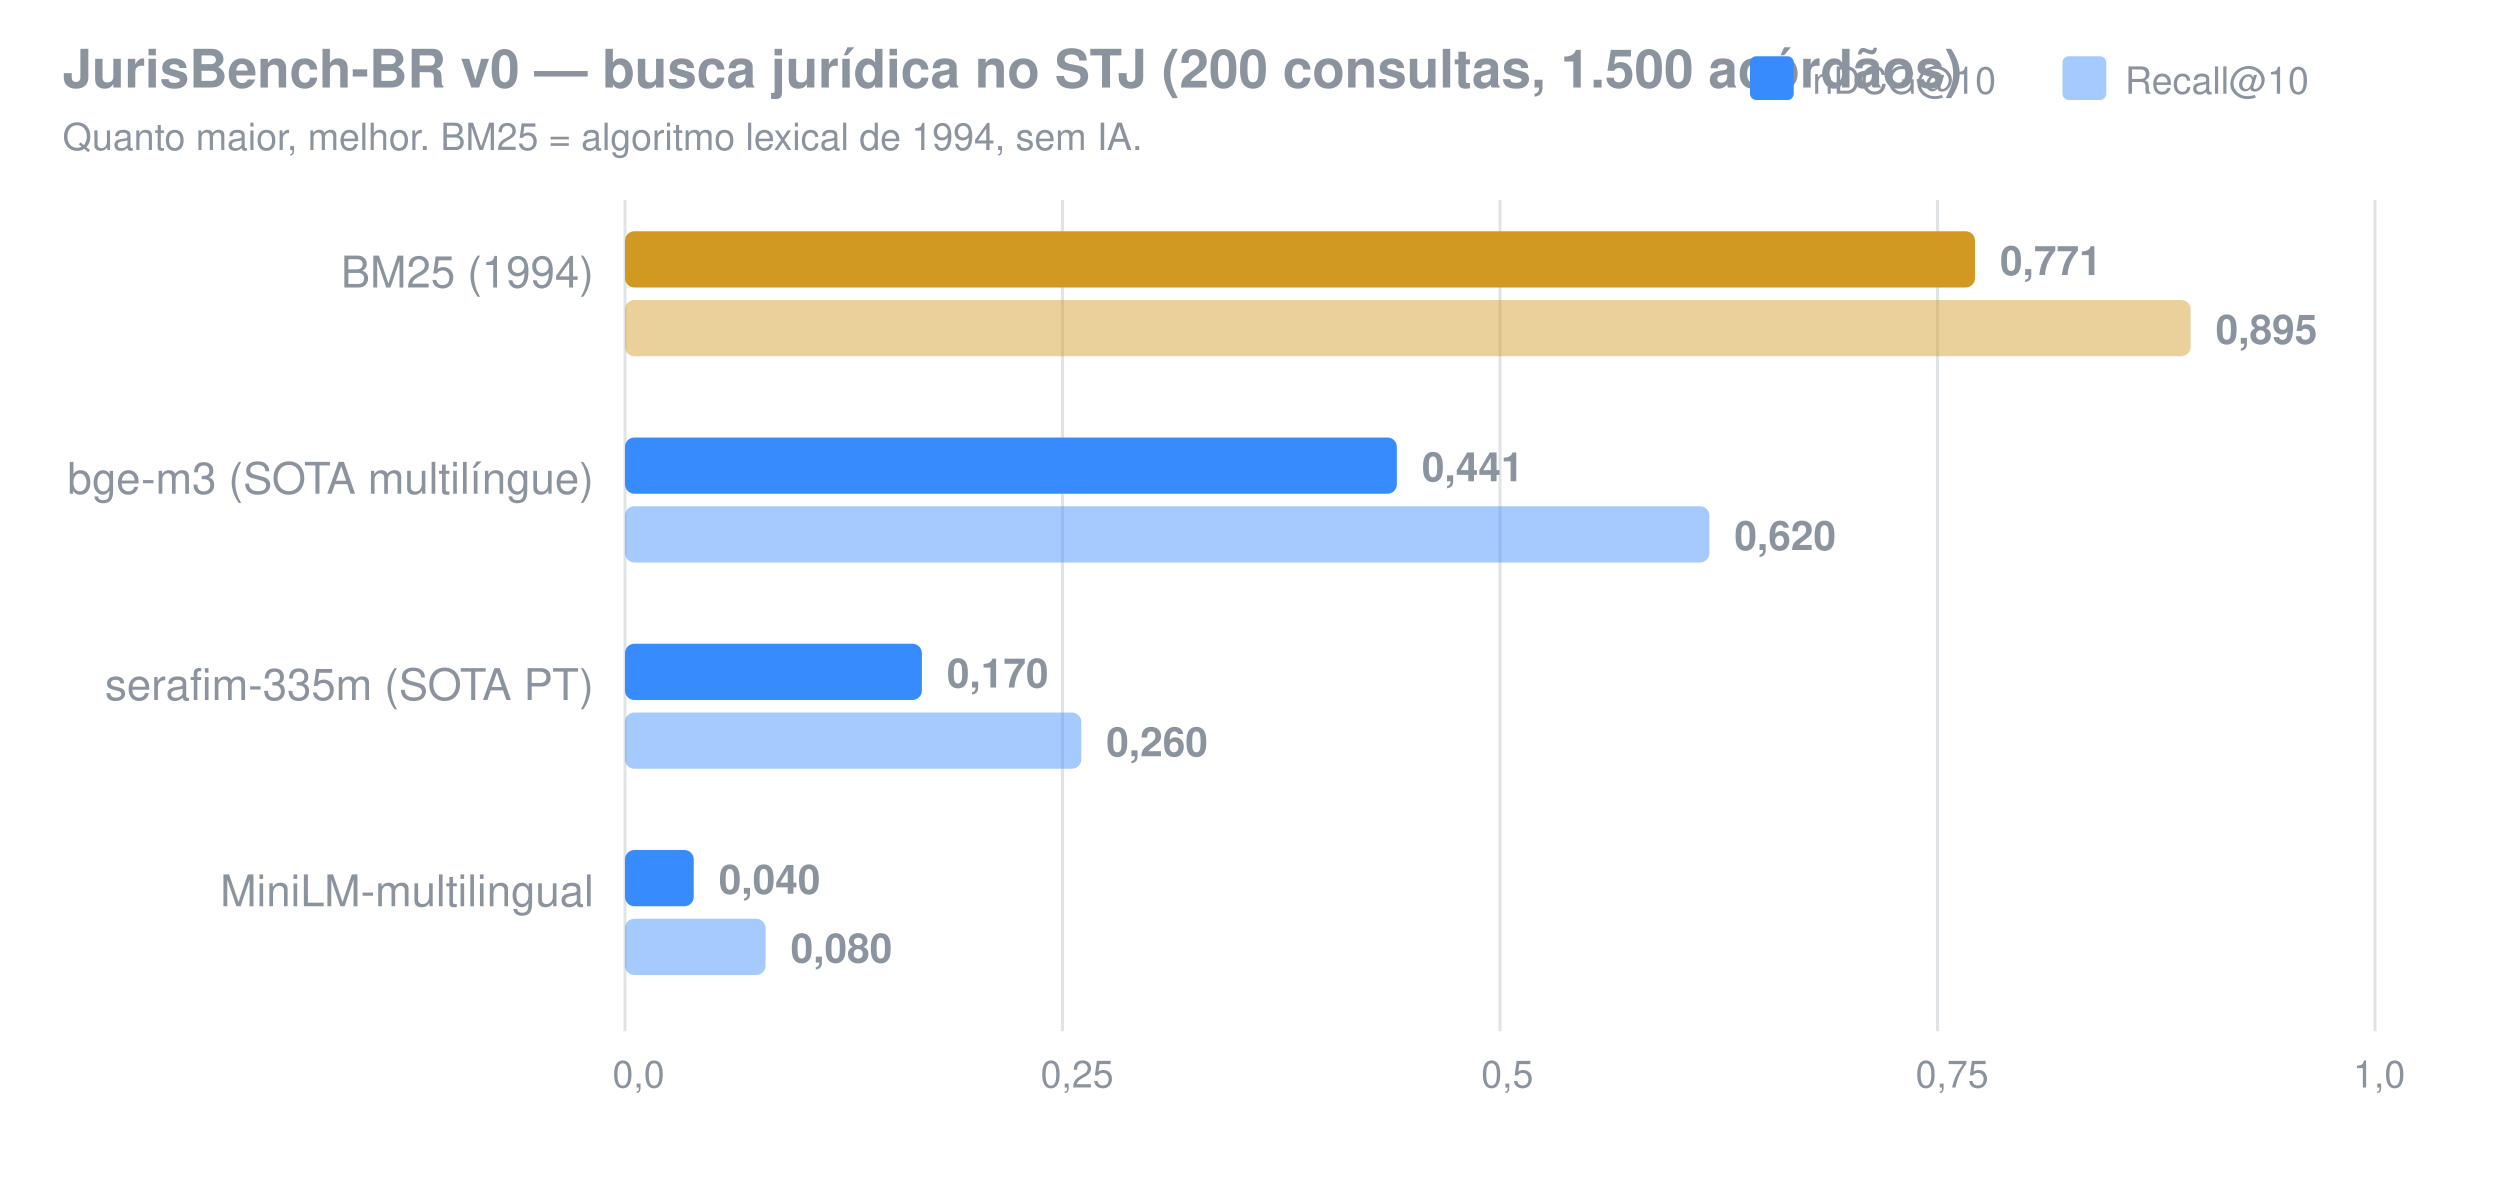
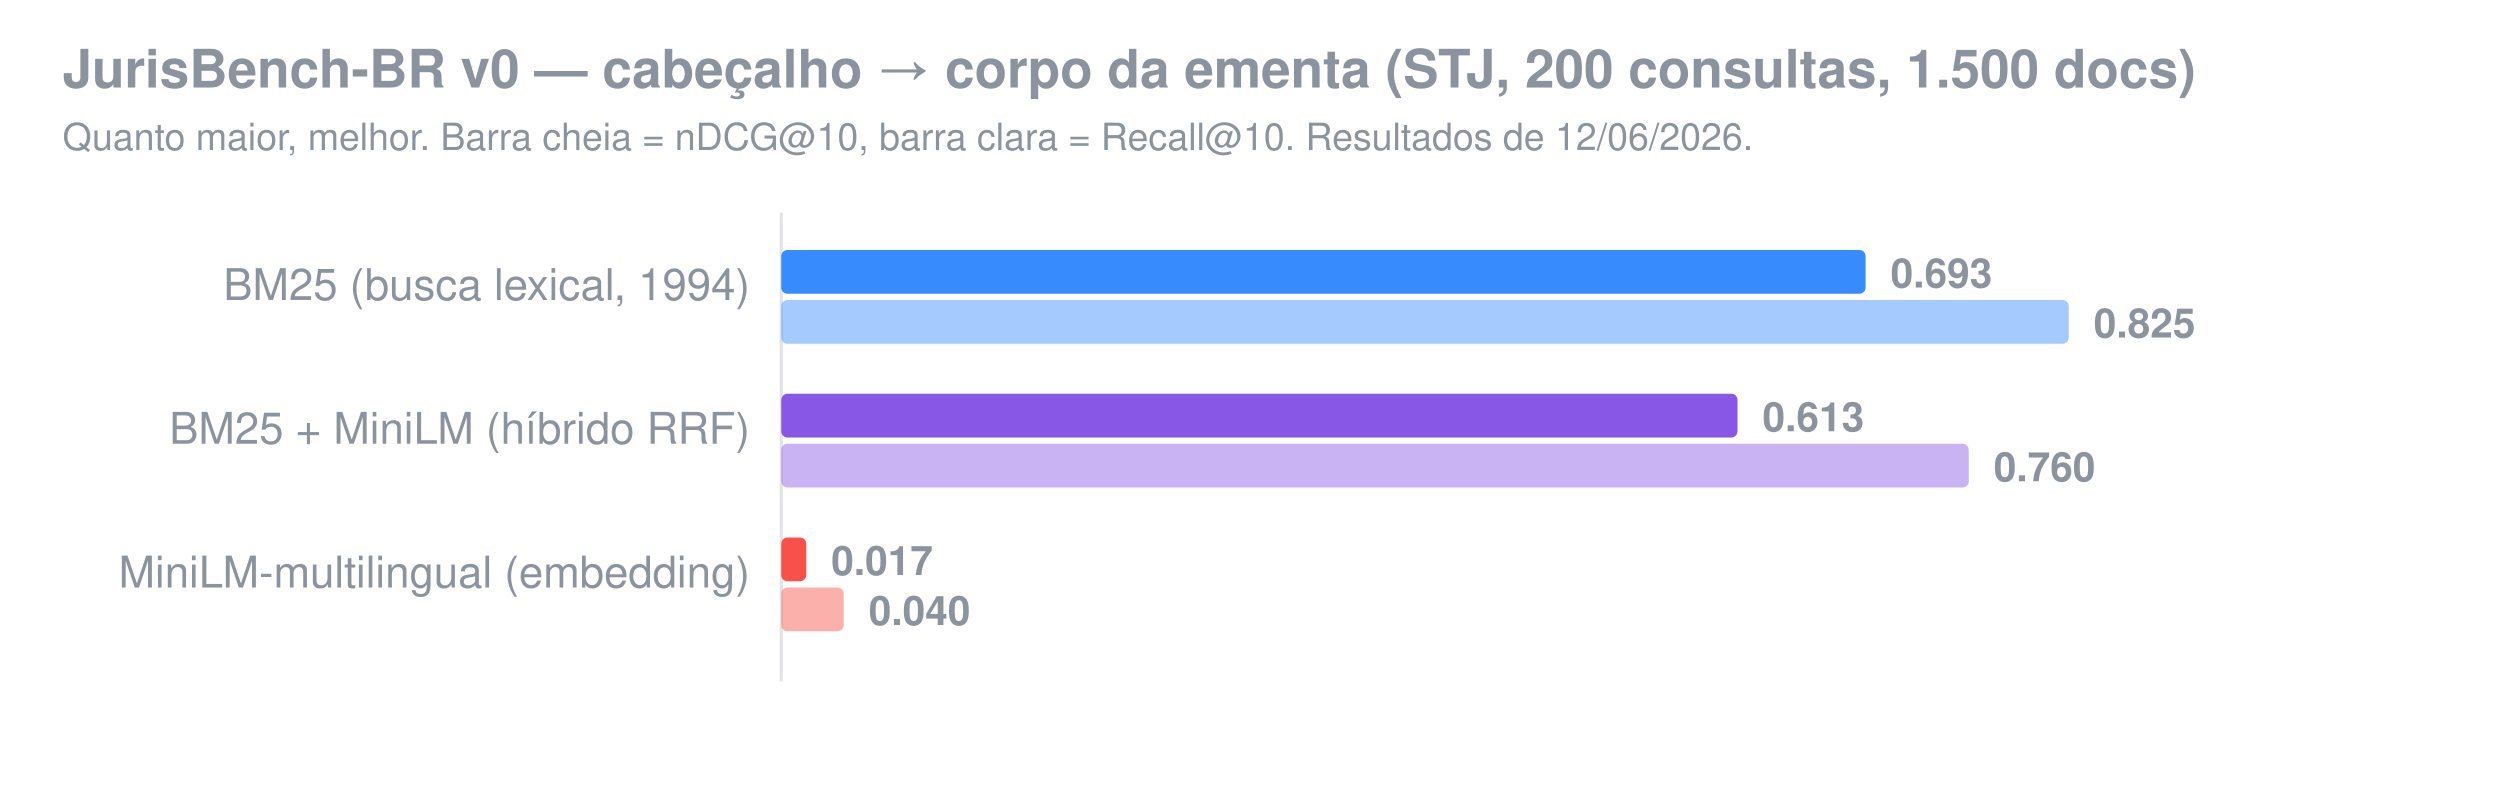
- <svg xmlns="http://www.w3.org/2000/svg" width="800" height="380" font-family="-apple-system, 'Segoe UI', Helvetica, Arial, sans-serif">
+ <svg xmlns="http://www.w3.org/2000/svg" width="800" height="258" font-family="-apple-system, 'Segoe UI', Helvetica, Arial, sans-serif">
  <style>
    .lbl  { fill: #8b949e; font-size: 14px; }
    .val  { fill: #8b949e; font-size: 13px; font-weight: 600; }
    .ttl  { fill: #8b949e; font-size: 17px; font-weight: 700; }
    .sub  { fill: #8b949e; font-size: 12px; }
    .axis { stroke: #8b949e; stroke-opacity: .25; }
  </style>
-   <text x="20" y="28" class="ttl">JurisBench-BR v0 — busca jurídica no STJ (200 consultas, 1.500 acórdãos)</text>
-   <text x="20" y="48" class="sub">Quanto maior, melhor. BM25 = algoritmo lexical de 1994, sem IA.</text>
-   <rect x="560" y="18" width="14" height="14" rx="2" fill="#388bfd" />
-   <text x="580" y="30" class="sub">nDCG@10</text>
-   <rect x="660" y="18" width="14" height="14" rx="2" fill="#388bfd" fill-opacity="0.45" />
-   <text x="680" y="30" class="sub">Recall@10</text>
-   <line x1="200" y1="64" x2="200" y2="330" class="axis" />
-   <line x1="340" y1="64" x2="340" y2="330" class="axis" />
-   <line x1="480" y1="64" x2="480" y2="330" class="axis" />
-   <line x1="620" y1="64" x2="620" y2="330" class="axis" />
-   <line x1="760" y1="64" x2="760" y2="330" class="axis" />
-   <text x="196" y="348" class="sub">0,0</text>
-   <text x="333" y="348" class="sub">0,25</text>
-   <text x="474" y="348" class="sub">0,5</text>
-   <text x="613" y="348" class="sub">0,75</text>
-   <text x="753" y="348" class="sub">1,0</text>
-   <text x="190" y="92" class="lbl" text-anchor="end">BM25 (1994)</text>
-   <rect x="200" y="74" width="432" height="18" rx="3" fill="#d29922" />
-   <text x="640" y="88" class="val">0,771</text>
-   <rect x="200" y="96" width="501" height="18" rx="3" fill="#d29922" fill-opacity="0.45" />
-   <text x="709" y="110" class="val">0,895</text>
-   <text x="190" y="158" class="lbl" text-anchor="end">bge-m3 (SOTA multilíngue)</text>
-   <rect x="200" y="140" width="247" height="18" rx="3" fill="#388bfd" />
-   <text x="455" y="154" class="val">0,441</text>
-   <rect x="200" y="162" width="347" height="18" rx="3" fill="#388bfd" fill-opacity="0.45" />
-   <text x="555" y="176" class="val">0,620</text>
-   <text x="190" y="224" class="lbl" text-anchor="end">serafim-335m (SOTA PT)</text>
-   <rect x="200" y="206" width="95" height="18" rx="3" fill="#388bfd" />
-   <text x="303" y="220" class="val">0,170</text>
-   <rect x="200" y="228" width="146" height="18" rx="3" fill="#388bfd" fill-opacity="0.45" />
-   <text x="354" y="242" class="val">0,260</text>
-   <text x="190" y="290" class="lbl" text-anchor="end">MiniLM-multilingual</text>
-   <rect x="200" y="272" width="22" height="18" rx="3" fill="#388bfd" />
-   <text x="230" y="286" class="val">0,040</text>
-   <rect x="200" y="294" width="45" height="18" rx="3" fill="#388bfd" fill-opacity="0.45" />
-   <text x="253" y="308" class="val">0,080</text>
+   <text x="20" y="28" class="ttl">JurisBench-BR v0 — cabeçalho → corpo da ementa (STJ, 200 consultas, 1.500 docs)</text>
+   <text x="20" y="48" class="sub">Quanto maior, melhor. Barra cheia = nDCG@10, barra clara = Recall@10. Resultados de 12/06/2026.</text>
+   <line x1="250" y1="68" x2="250" y2="218" class="axis" />
+   <text x="240" y="96" text-anchor="end" class="lbl">BM25 (busca lexical, 1994)</text>
+   <rect x="250" y="80" width="347" height="14" rx="2" fill="#388bfd" />
+   <text x="605" y="92" class="val">0.693</text>
+   <rect x="250" y="96" width="412" height="14" rx="2" fill="#388bfd" fill-opacity="0.45" />
+   <text x="670" y="108" class="val">0.825</text>
+   <text x="240" y="142" text-anchor="end" class="lbl">BM25 + MiniLM (híbrido RRF)</text>
+   <rect x="250" y="126" width="306" height="14" rx="2" fill="#8957e5" />
+   <text x="564" y="138" class="val">0.613</text>
+   <rect x="250" y="142" width="380" height="14" rx="2" fill="#8957e5" fill-opacity="0.45" />
+   <text x="638" y="154" class="val">0.760</text>
+   <text x="240" y="188" text-anchor="end" class="lbl">MiniLM-multilingual (embedding)</text>
+   <rect x="250" y="172" width="8" height="14" rx="2" fill="#f85149" />
+   <text x="266" y="184" class="val">0.017</text>
+   <rect x="250" y="188" width="20" height="14" rx="2" fill="#f85149" fill-opacity="0.45" />
+   <text x="278" y="200" class="val">0.040</text>
</svg>
